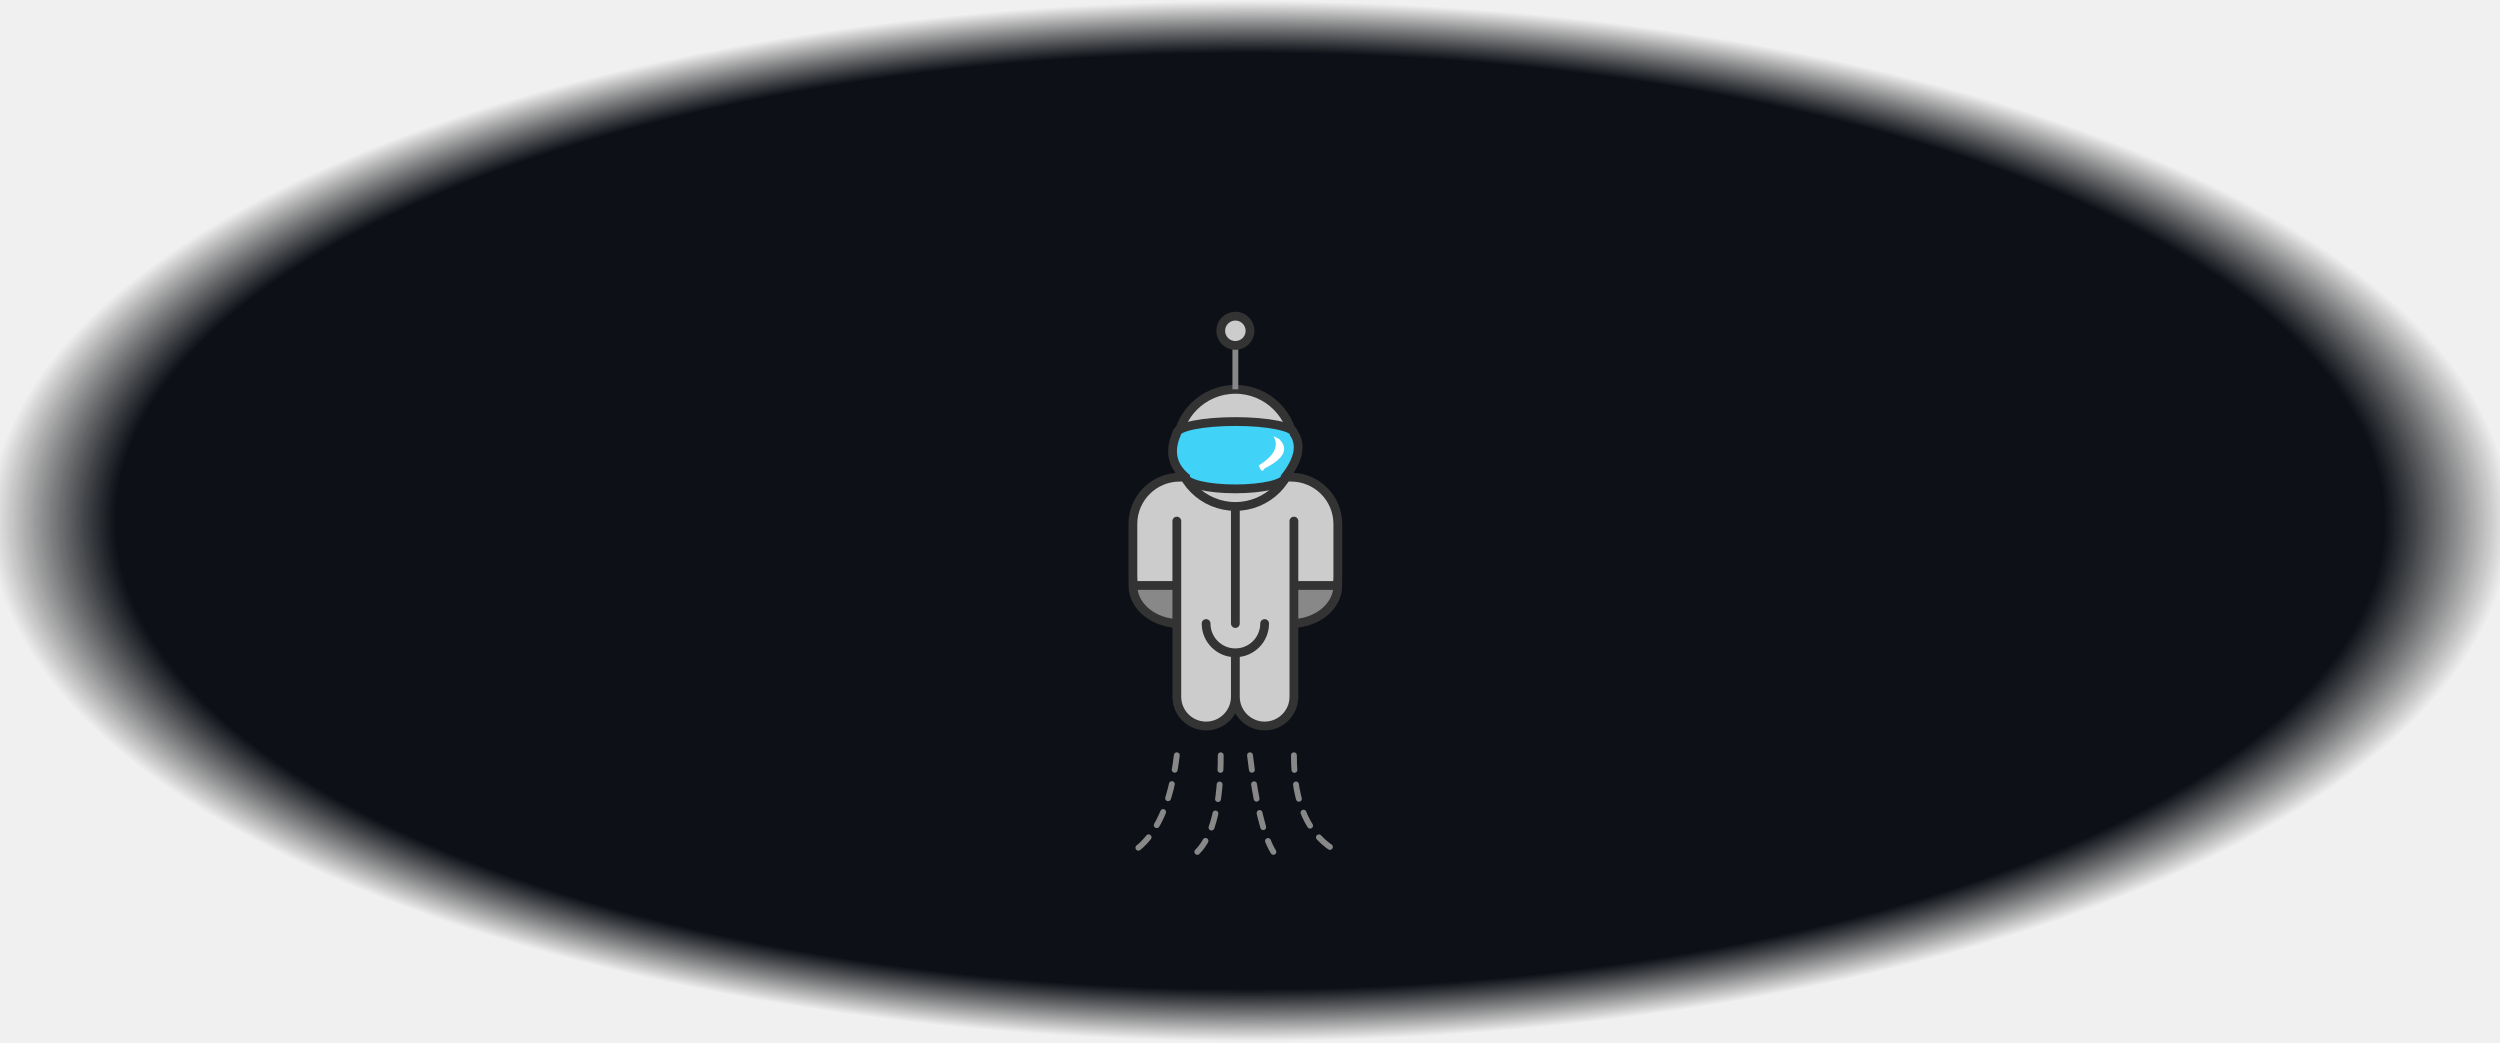
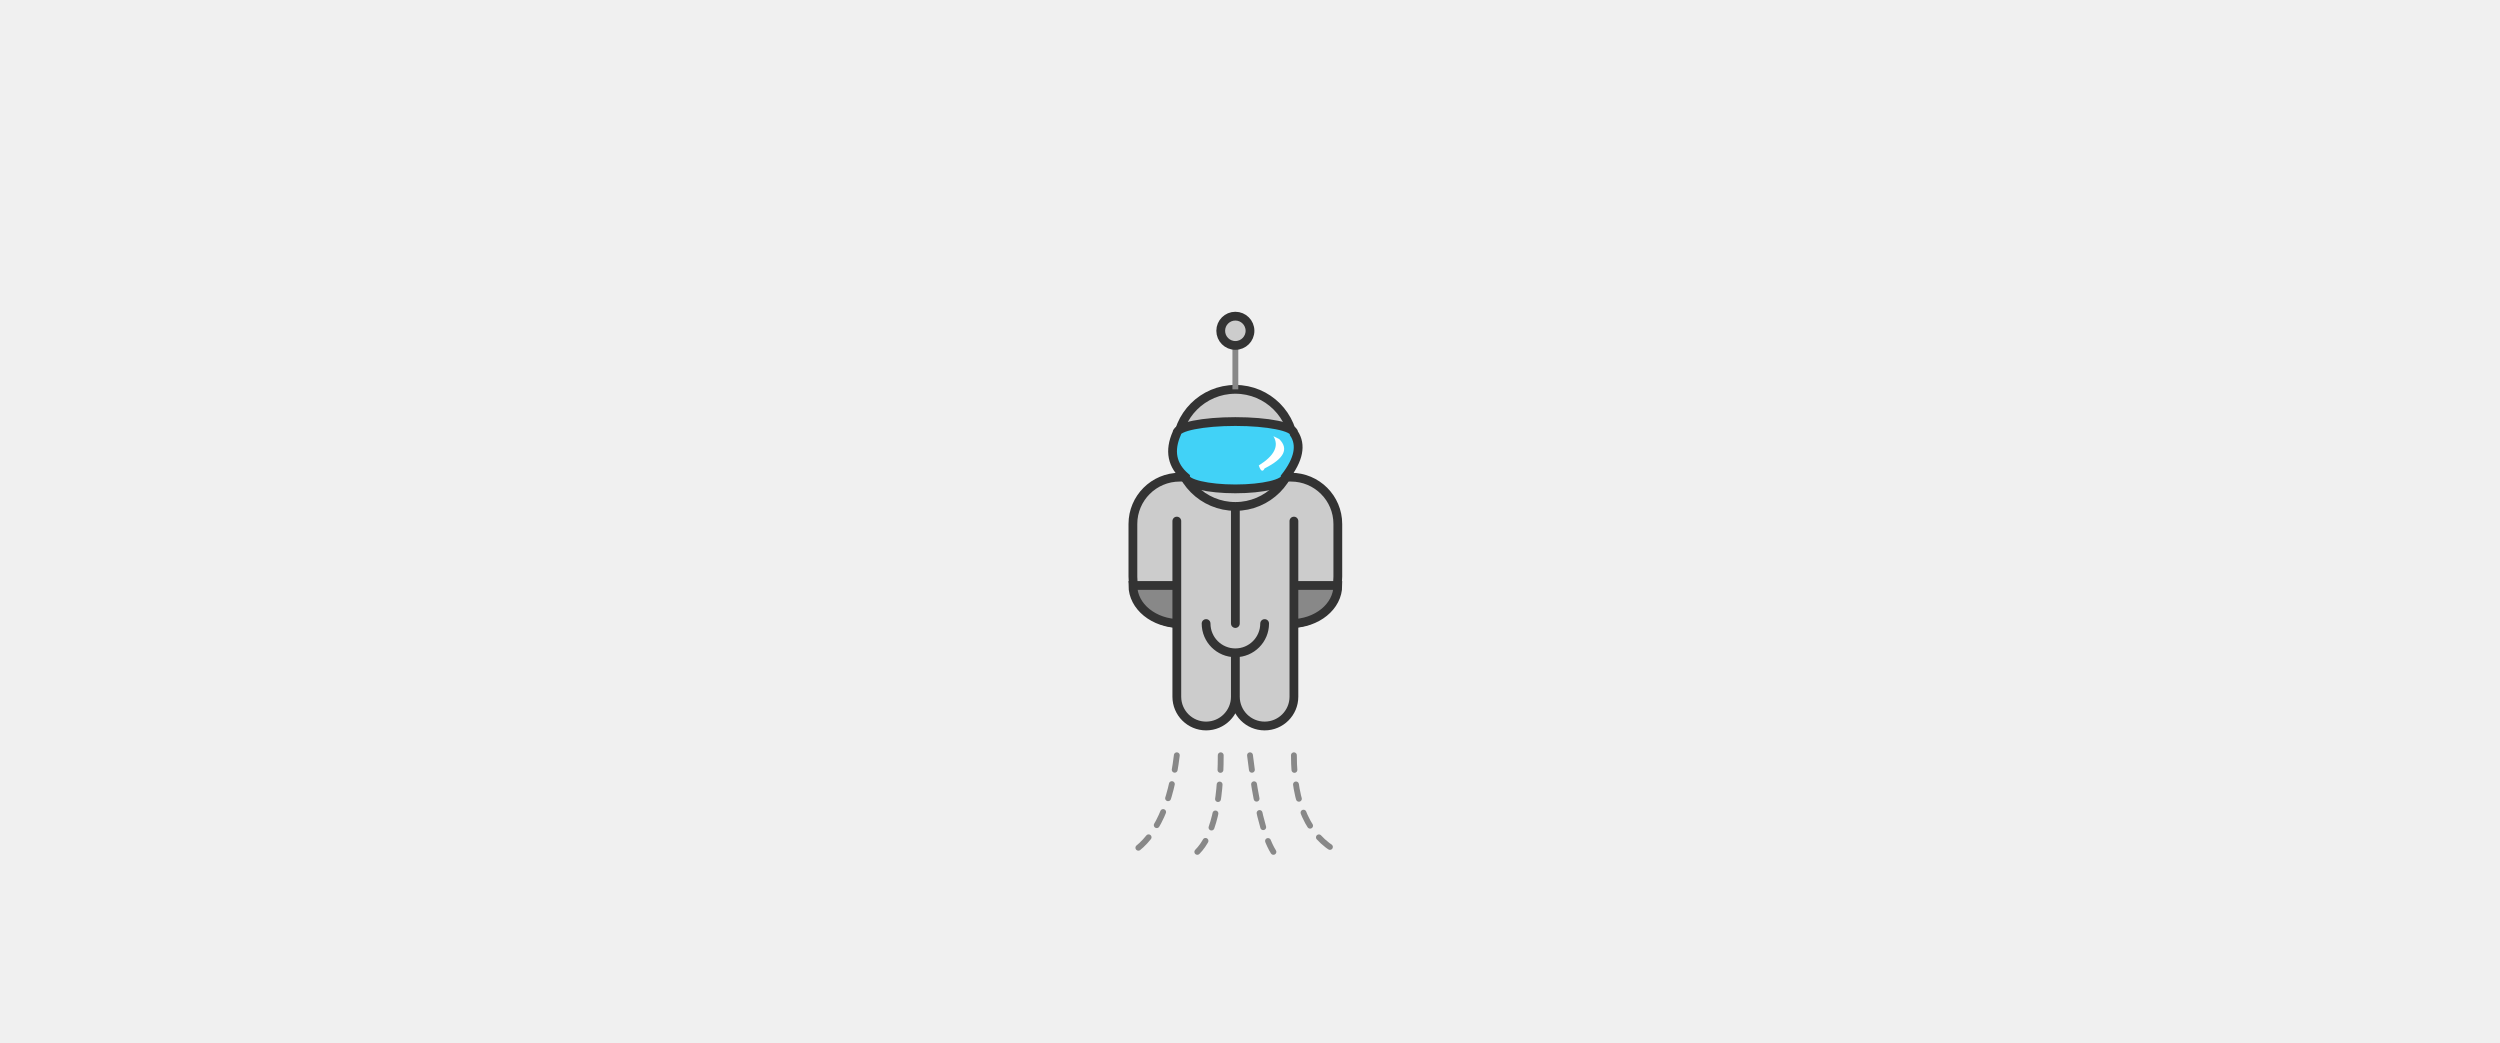
<svg xmlns="http://www.w3.org/2000/svg" width="854" height="356" viewBox="0 0 854 356" preserveAspectRatio="none">
  <defs>
-     <radialGradient id="background">
-       <stop offset="90%" stop-color="#0d1117" />
-       <stop offset="100%" stop-color="transparent" />
-     </radialGradient>
    <radialGradient id="clip">
      <stop offset="90%" stop-color="white" />
      <stop offset="100%" stop-color="black" />
    </radialGradient>
-     <mask id="meteor">
+     <mask id="background">
      <rect fill="url('#clip')" x="0" y="0" width="854" height="356" />
    </mask>
+     <g id="meteor-shower" mask="url('#background')">
+       <line x1="50" x2="50">
+         <animate attributeName="y1" values="-150;400" dur="1s" repeatCount="indefinite" />
+         <animate attributeName="y2" values="0;550" dur="1s" repeatCount="indefinite" />
+       </line>
+       <line x1="160" x2="160">
+         <animate attributeName="y1" values="-60;400" dur=".8s" repeatCount="indefinite" />
+         <animate attributeName="y2" values="0;460" dur=".8s" repeatCount="indefinite" />
+       </line>
+       <line x1="280" x2="280">
+         <animate attributeName="y1" values="-120;400" dur="1.2s" repeatCount="indefinite" />
+         <animate attributeName="y2" values="0;520" dur="1.2s" repeatCount="indefinite" />
+       </line>
+       <line x1="420" x2="420">
+         <animate attributeName="y1" values="-80;400" dur=".7s" repeatCount="indefinite" />
+         <animate attributeName="y2" values="0;480" dur=".7s" repeatCount="indefinite" />
+       </line>
+       <line x1="560" x2="560">
+         <animate attributeName="y1" values="-180;400" dur="1.5s" repeatCount="indefinite" />
+         <animate attributeName="y2" values="0;580" dur="1.5s" repeatCount="indefinite" />
+       </line>
+       <line x1="640" x2="640">
+         <animate attributeName="y1" values="-80;400" dur="1s" repeatCount="indefinite" />
+         <animate attributeName="y2" values="0;480" dur="1s" repeatCount="indefinite" />
+       </line>
+       <line x1="800" x2="800">
+         <animate attributeName="y1" values="-130;400" dur=".9s" repeatCount="indefinite" />
+         <animate attributeName="y2" values="0;530" dur=".9s" repeatCount="indefinite" />
+       </line>
+     </g>
  </defs>
-   <rect fill="url('#background')" x="0" y="0" width="854" height="356" />
-   <g stroke="#555" mask="url('#meteor')">
-     <line x1="50" x2="50">
-       <animate attributeName="y1" values="-150;400" dur="1s" repeatCount="indefinite" />
-       <animate attributeName="y2" values="0;550" dur="1s" repeatCount="indefinite" />
-     </line>
-     <line x1="160" x2="160">
-       <animate attributeName="y1" values="-60;400" dur=".8s" repeatCount="indefinite" />
-       <animate attributeName="y2" values="0;460" dur=".8s" repeatCount="indefinite" />
-     </line>
-     <line x1="280" x2="280">
-       <animate attributeName="y1" values="-120;400" dur="1.2s" repeatCount="indefinite" />
-       <animate attributeName="y2" values="0;520" dur="1.2s" repeatCount="indefinite" />
-     </line>
-     <line x1="420" x2="420">
-       <animate attributeName="y1" values="-80;400" dur=".7s" repeatCount="indefinite" />
-       <animate attributeName="y2" values="0;480" dur=".7s" repeatCount="indefinite" />
-     </line>
-     <line x1="560" x2="560">
-       <animate attributeName="y1" values="-180;400" dur="1.5s" repeatCount="indefinite" />
-       <animate attributeName="y2" values="0;580" dur="1.5s" repeatCount="indefinite" />
-     </line>
-     <line x1="640" x2="640">
-       <animate attributeName="y1" values="-80;400" dur="1s" repeatCount="indefinite" />
-       <animate attributeName="y2" values="0;480" dur="1s" repeatCount="indefinite" />
-     </line>
-     <line x1="800" x2="800">
-       <animate attributeName="y1" values="-130;400" dur=".9s" repeatCount="indefinite" />
-       <animate attributeName="y2" values="0;530" dur=".9s" repeatCount="indefinite" />
-     </line>
-   </g>
+   <use href="#meteor-shower" stroke="rgba(255, 255, 255, 0.28)" />
+   <use href="#meteor-shower" stroke="rgba(13, 17, 23, 0.28)" />
  <g fill="#ccc" stroke="#333" stroke-width="3" stroke-linecap="round" transform="translate(387 108)">
    <animateMotion dur="1s" repeatCount="indefinite" path="m0,0v-2zv2zh-2zh2zv3zv-3zh3zh-3z" />
    <rect x="0" y="55" width="70" height="50" rx="16" />
    <path fill="#888" d="M0,92H70a16,13 0 0 1 -16,13H16a16,13 0 0 1 -16,-13Z" />
    <path d="M15,70v60a10,10 0 0 0 20,0a10,10 0 0 0 20,0v-60m-20,-5v40m0,10v15m-10,-25a10,10 0 0 0 20,0" />
    <circle cx="35" cy="45" r="20" />
    <path fill="#41d2f7" d="M15,40a20,4 0 0 1 40,0q4,6 -3,15a17,4 0 0 1 -34,0q-7,-6 -3,-15" />
    <path fill="#fff" stroke-width="0" d="M50,42q5,5 -5,10q-1,2 -2,-1q8,-5 5,-10z" />
    <rect fill="#888" stroke-width="0" x="34" y="5" width="2" height="20" />
    <circle cx="35" cy="5" r="5" />
    <g fill="transparent" stroke="#888" transform="translate(35 5) rotate(-25)">
      <circle r="10" stroke-dasharray="10 21 10 100" opacity=".0">
        <animate attributeName="opacity" values=".0;1;.0" dur="2s" repeatCount="indefinite" />
      </circle>
      <circle r="16" stroke-dasharray="16 33 16 100" opacity=".0">
        <animate attributeName="opacity" values=".0;1;.0" begin=".5s" dur="2s" repeatCount="indefinite" />
      </circle>
      <circle r="22" stroke-dasharray="22 45 22 100" opacity=".0">
        <animate attributeName="opacity" values=".0;1;.0" begin="1s" dur="2s" repeatCount="indefinite" />
      </circle>
    </g>
    <g fill="transparent" stroke="#888" stroke-width="2" transform="translate(35 150)" stroke-dasharray="5">
      <animate attributeName="stroke-dashoffset" values="100;0" dur="1s" repeatCount="indefinite" />
      <path d="m-20,0q-3,25 -15,33" />
      <path d="m-5,0q0,25 -8,33" />
      <path d="m5,0q3,25 8,33" />
      <path d="m20,0q0,25 15,33" />
    </g>
  </g>
</svg>
